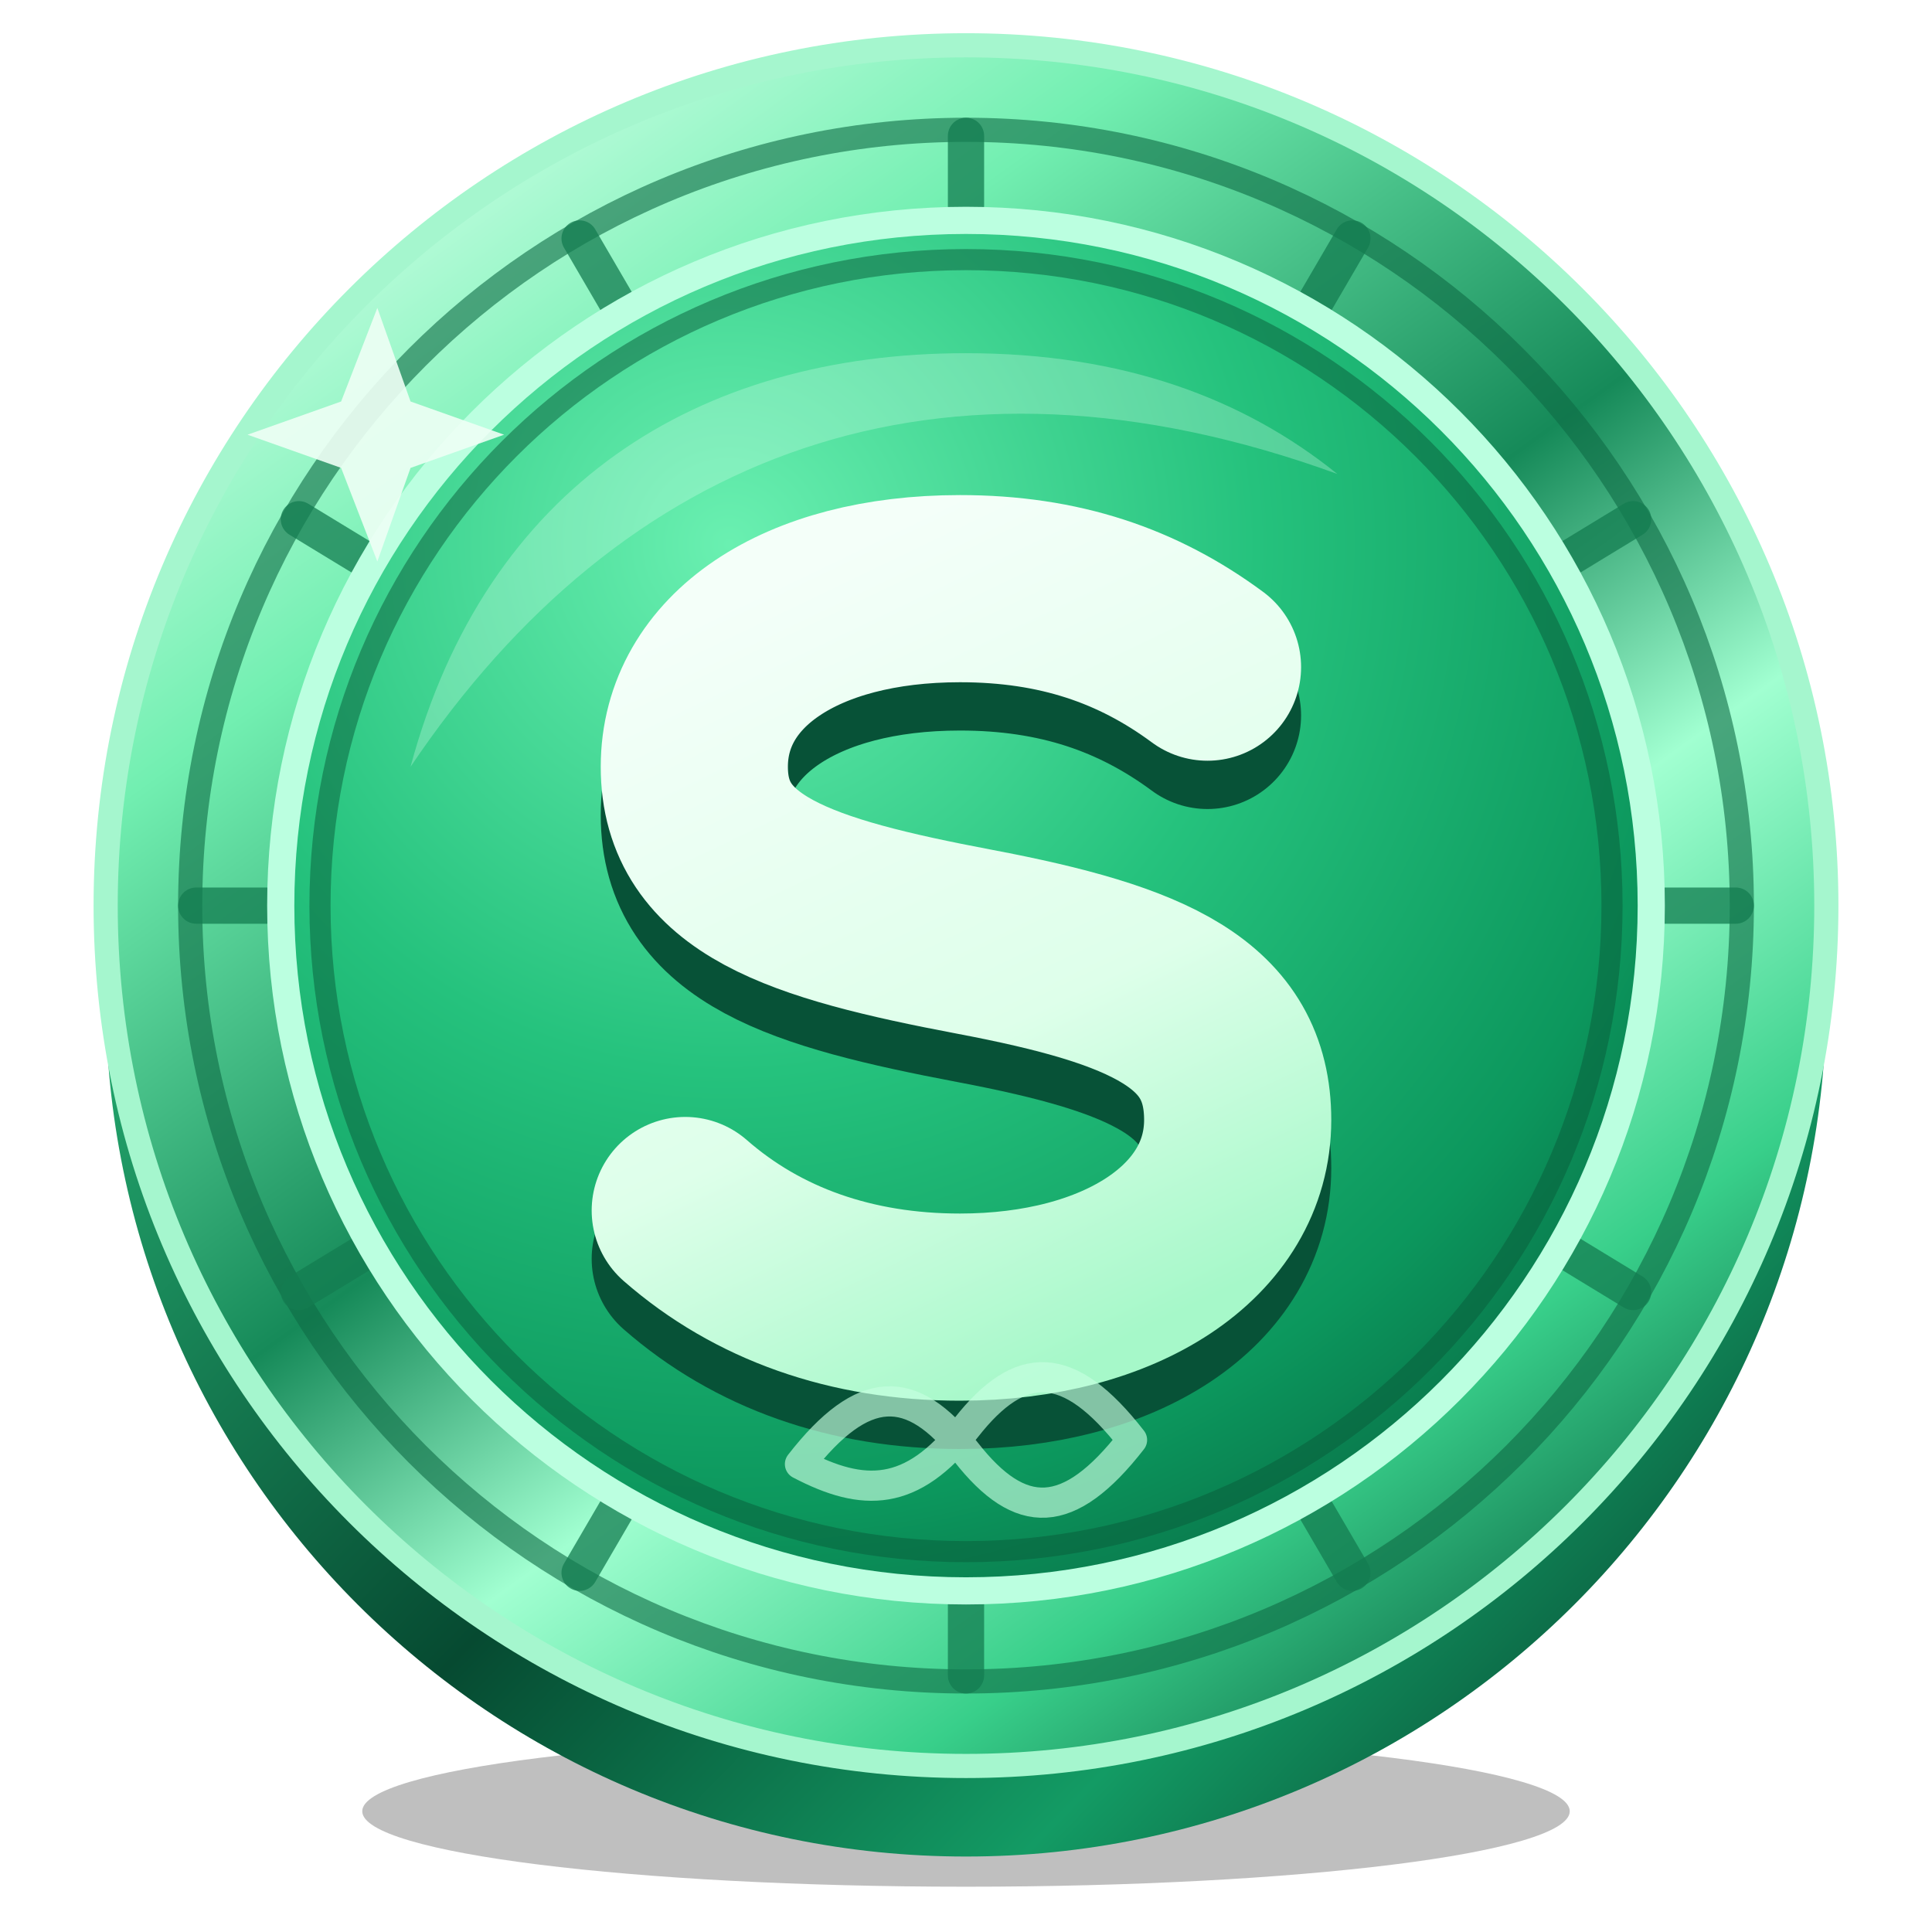
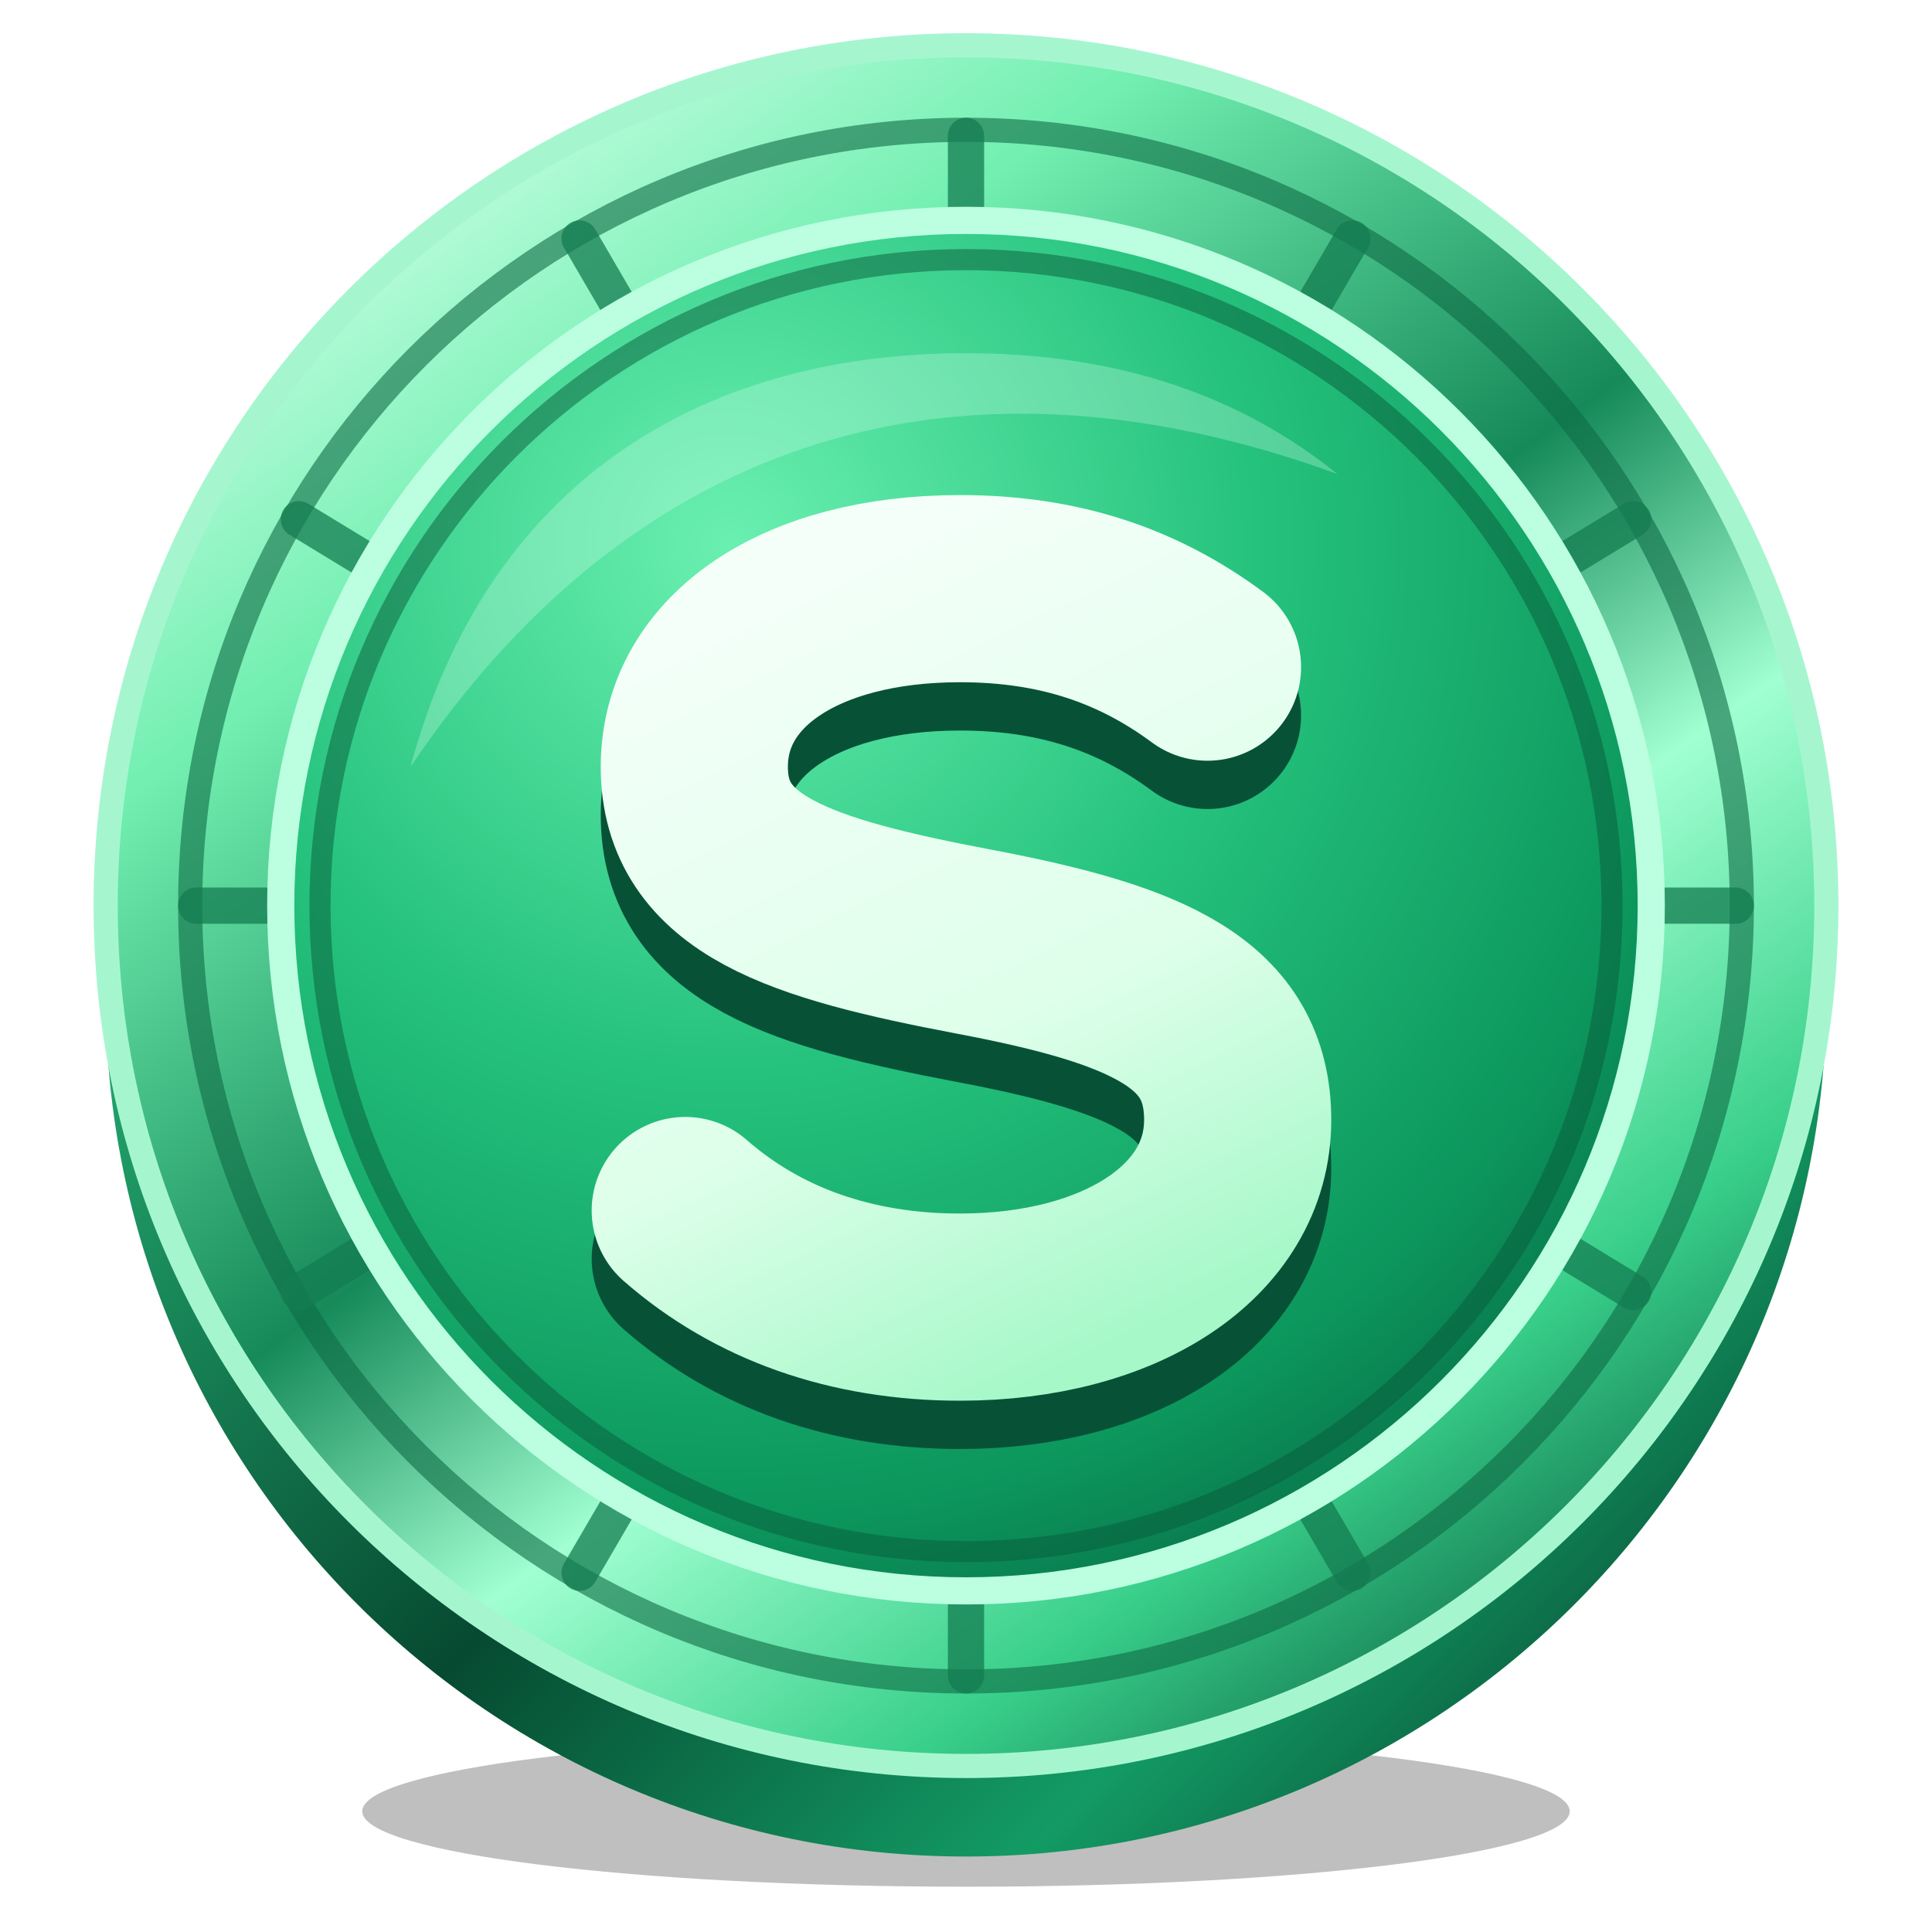
<svg xmlns="http://www.w3.org/2000/svg" width="64" height="64" viewBox="0 0 64 64" fill="none">
  <defs>
    <linearGradient id="sweeps-edge" x1="8" y1="18" x2="54" y2="63" gradientUnits="userSpaceOnUse">
      <stop stop-color="#2DC782" />
      <stop offset=".48" stop-color="#064A31" />
      <stop offset=".76" stop-color="#139B64" />
      <stop offset="1" stop-color="#063C2B" />
    </linearGradient>
    <linearGradient id="sweeps-rim" x1="13" y1="4" x2="51" y2="57" gradientUnits="userSpaceOnUse">
      <stop stop-color="#CBFFE5" />
      <stop offset=".2" stop-color="#72EFB1" />
      <stop offset=".47" stop-color="#168A59" />
      <stop offset=".64" stop-color="#A1FFD1" />
      <stop offset=".83" stop-color="#38CF8A" />
      <stop offset="1" stop-color="#0B6242" />
    </linearGradient>
    <radialGradient id="sweeps-face" cx="0" cy="0" r="1" gradientTransform="translate(24 18) rotate(63) scale(42)" gradientUnits="userSpaceOnUse">
      <stop stop-color="#6AF0B1" />
      <stop offset=".42" stop-color="#25C27D" />
      <stop offset=".77" stop-color="#0C975D" />
      <stop offset="1" stop-color="#07613F" />
    </radialGradient>
    <linearGradient id="sweeps-letter" x1="26" y1="19" x2="38" y2="44" gradientUnits="userSpaceOnUse">
      <stop stop-color="#F4FFF9" />
      <stop offset=".6" stop-color="#DEFFEA" />
      <stop offset="1" stop-color="#A6F8C9" />
    </linearGradient>
  </defs>
  <ellipse cx="32" cy="60" rx="20" ry="2.5" fill="#000" opacity=".25" />
  <circle cx="32" cy="33" r="28.5" fill="url(#sweeps-edge)" />
  <circle cx="32" cy="30" r="28.5" fill="url(#sweeps-rim)" stroke="#A5F6CE" stroke-width=".8" />
  <circle cx="32" cy="30" r="25.7" stroke="#0D6B45" stroke-width=".8" opacity=".6" />
  <path d="M32 4.5V7.2M44.8 7.9L43.4 10.3M54.1 17.2L51.8 18.6M57.5 30H54.8M54.1 42.8L51.8 41.4M44.8 52.1L43.4 49.7M32 55.5V52.8M19.2 52.1L20.6 49.7M9.9 42.8L12.2 41.4M6.5 30H9.2M9.9 17.2L12.2 18.6M19.2 7.9L20.6 10.3" stroke="#137C50" stroke-width="1.2" stroke-linecap="round" opacity=".75" />
  <circle cx="32" cy="30" r="22.7" fill="url(#sweeps-face)" stroke="#BBFFE0" stroke-width=".9" />
  <circle cx="32" cy="30" r="21.4" stroke="#075C3A" stroke-width=".7" opacity=".5" />
  <path d="M13.6 25.4C16.1 16.1 23.1 11.7 32 11.7C37.2 11.7 41.2 13.2 44.3 15.7C31.1 10.9 20.6 15 13.6 25.4Z" fill="#D5FFEB" opacity=".3" />
  <path d="M40 22.1C37.7 20.4 35.1 19.5 31.8 19.5C26.5 19.5 23 21.9 23 25.4C23 29 26.5 30.1 32.3 31.2C38.1 32.3 41 33.6 41 37.1C41 40.8 37.1 43.3 31.8 43.3C28.2 43.3 25.1 42.2 22.7 40.1" transform="translate(0 1.6)" stroke="#075237" stroke-width="6.2" stroke-linecap="round" stroke-linejoin="round" />
  <path d="M40 22.1C37.7 20.4 35.1 19.5 31.8 19.5C26.5 19.5 23 21.9 23 25.4C23 29 26.5 30.1 32.3 31.2C38.1 32.3 41 33.6 41 37.1C41 40.8 37.1 43.3 31.8 43.3C28.2 43.3 25.1 42.2 22.7 40.1" stroke="url(#sweeps-letter)" stroke-width="6.2" stroke-linecap="round" stroke-linejoin="round" />
-   <path d="M26.5 48.5C28.6 45.8 30.2 45.8 32 48.1C33.8 50.4 35.4 50.4 37.5 47.7C35.4 45 33.8 45 32 47.3C30.2 49.6 28.6 49.6 26.5 48.5Z" stroke="#C6FFE0" stroke-width="1" stroke-linejoin="round" opacity=".65" />
-   <path d="M11.3 13.3L12.5 10.2L13.6 13.3L16.7 14.4L13.6 15.5L12.5 18.6L11.3 15.5L8.2 14.4L11.3 13.3Z" fill="#EEFFF5" opacity=".9" />
</svg>
